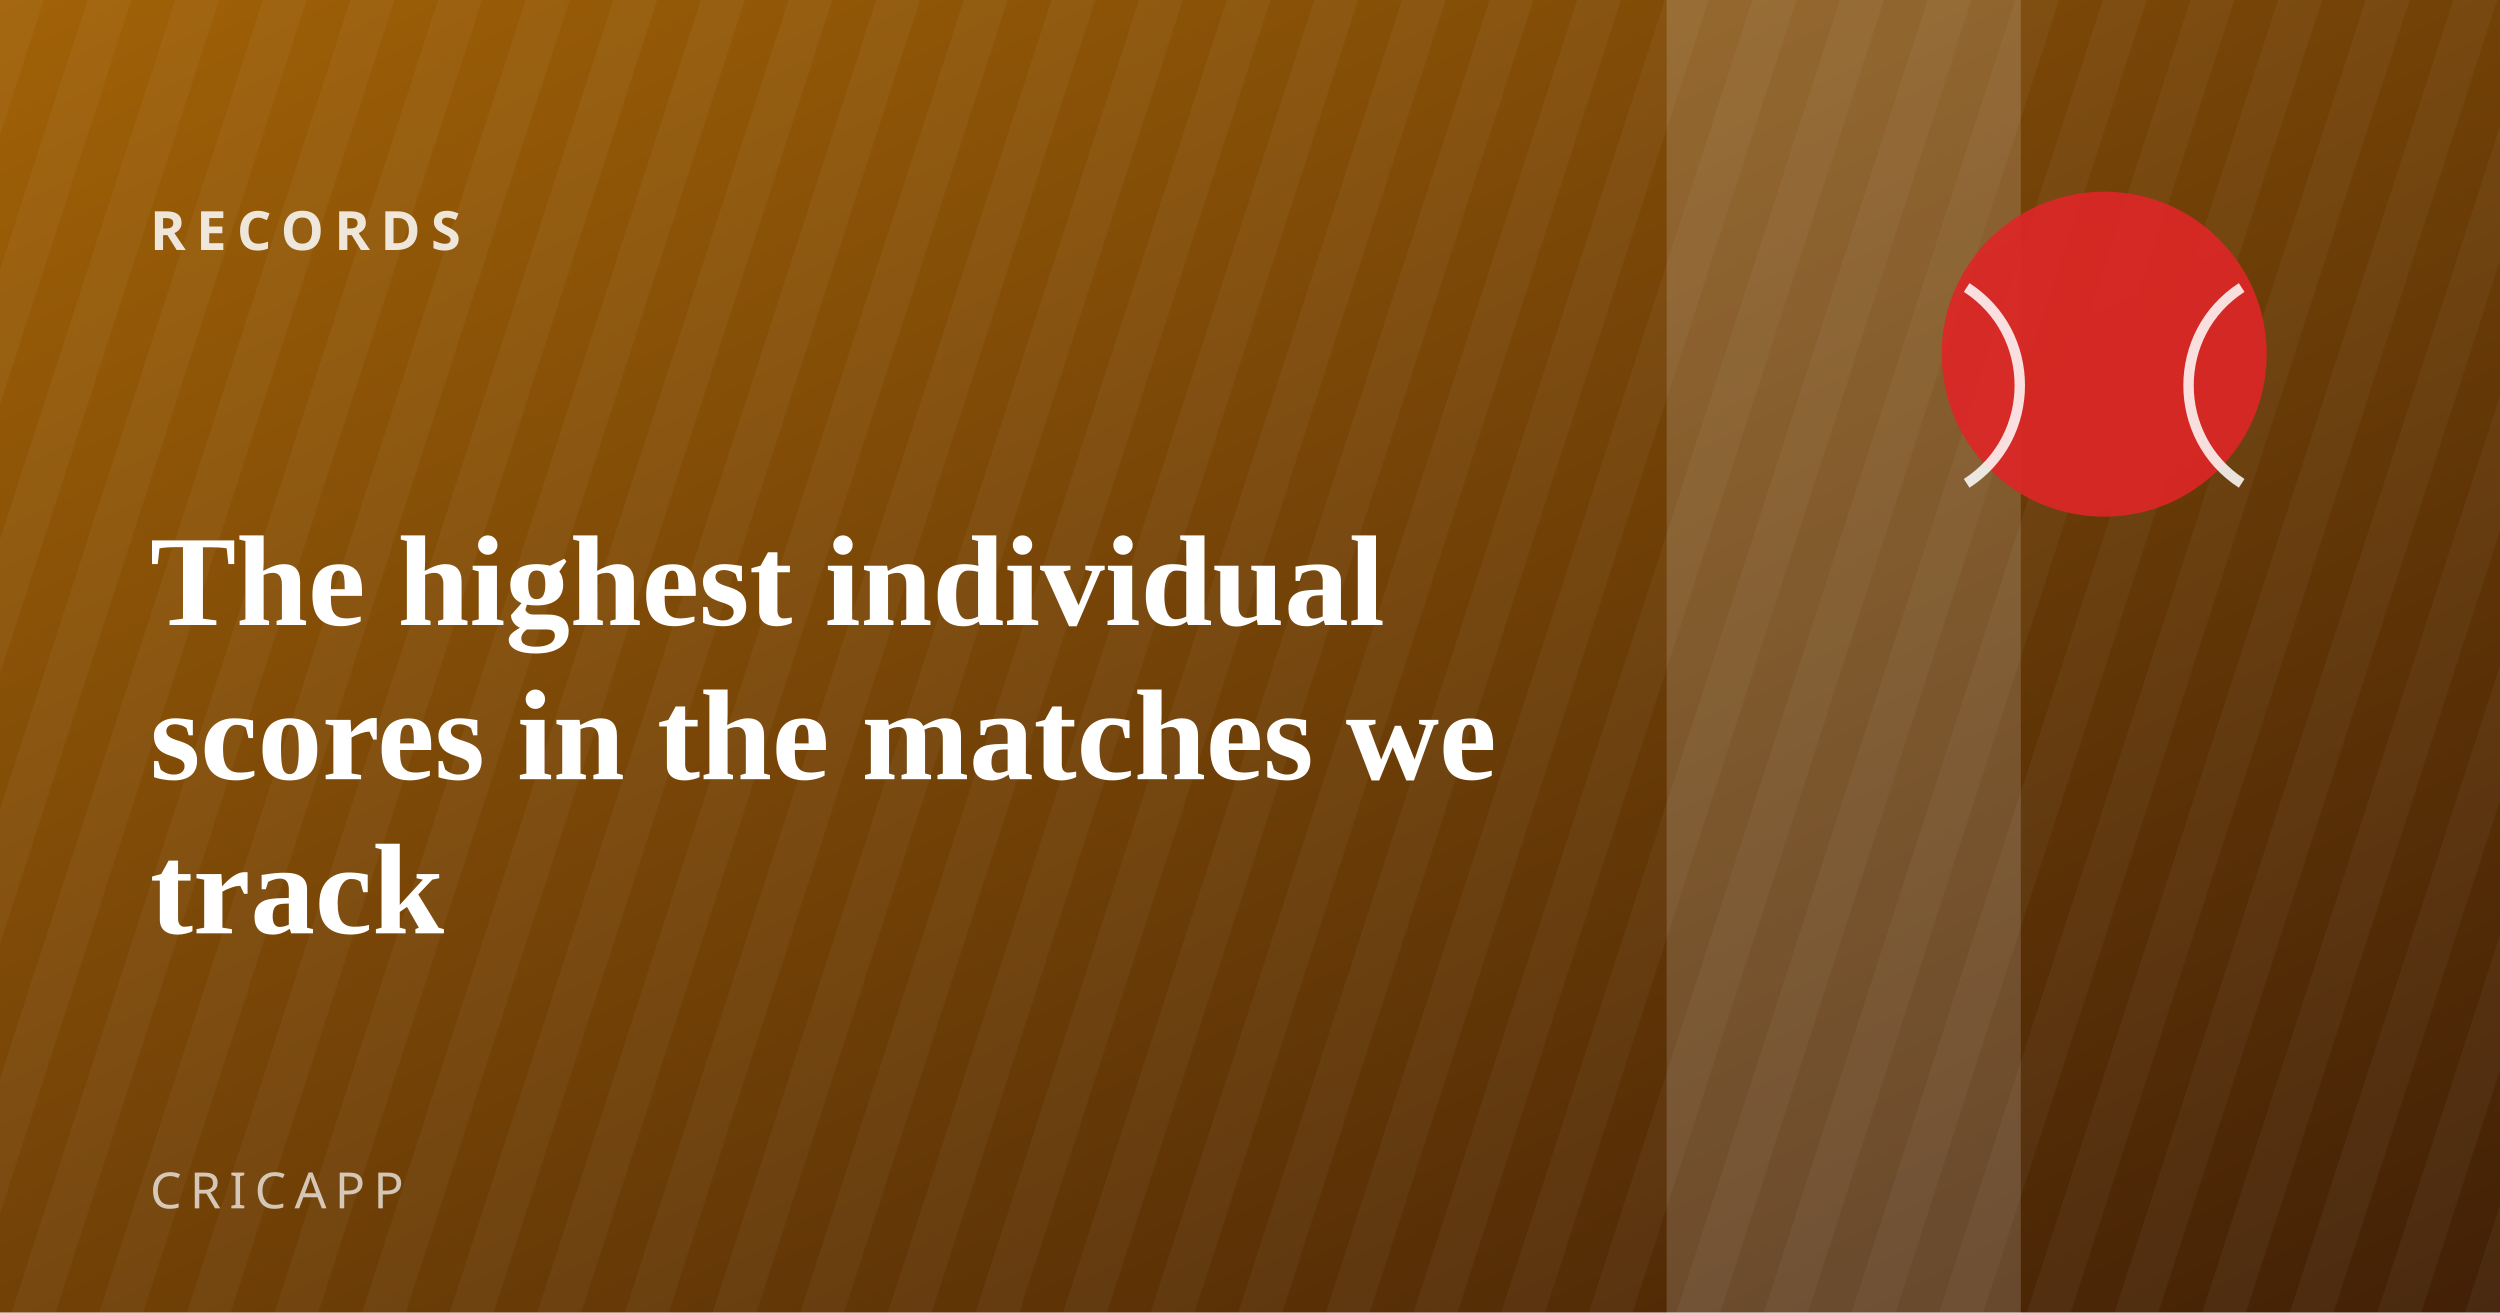
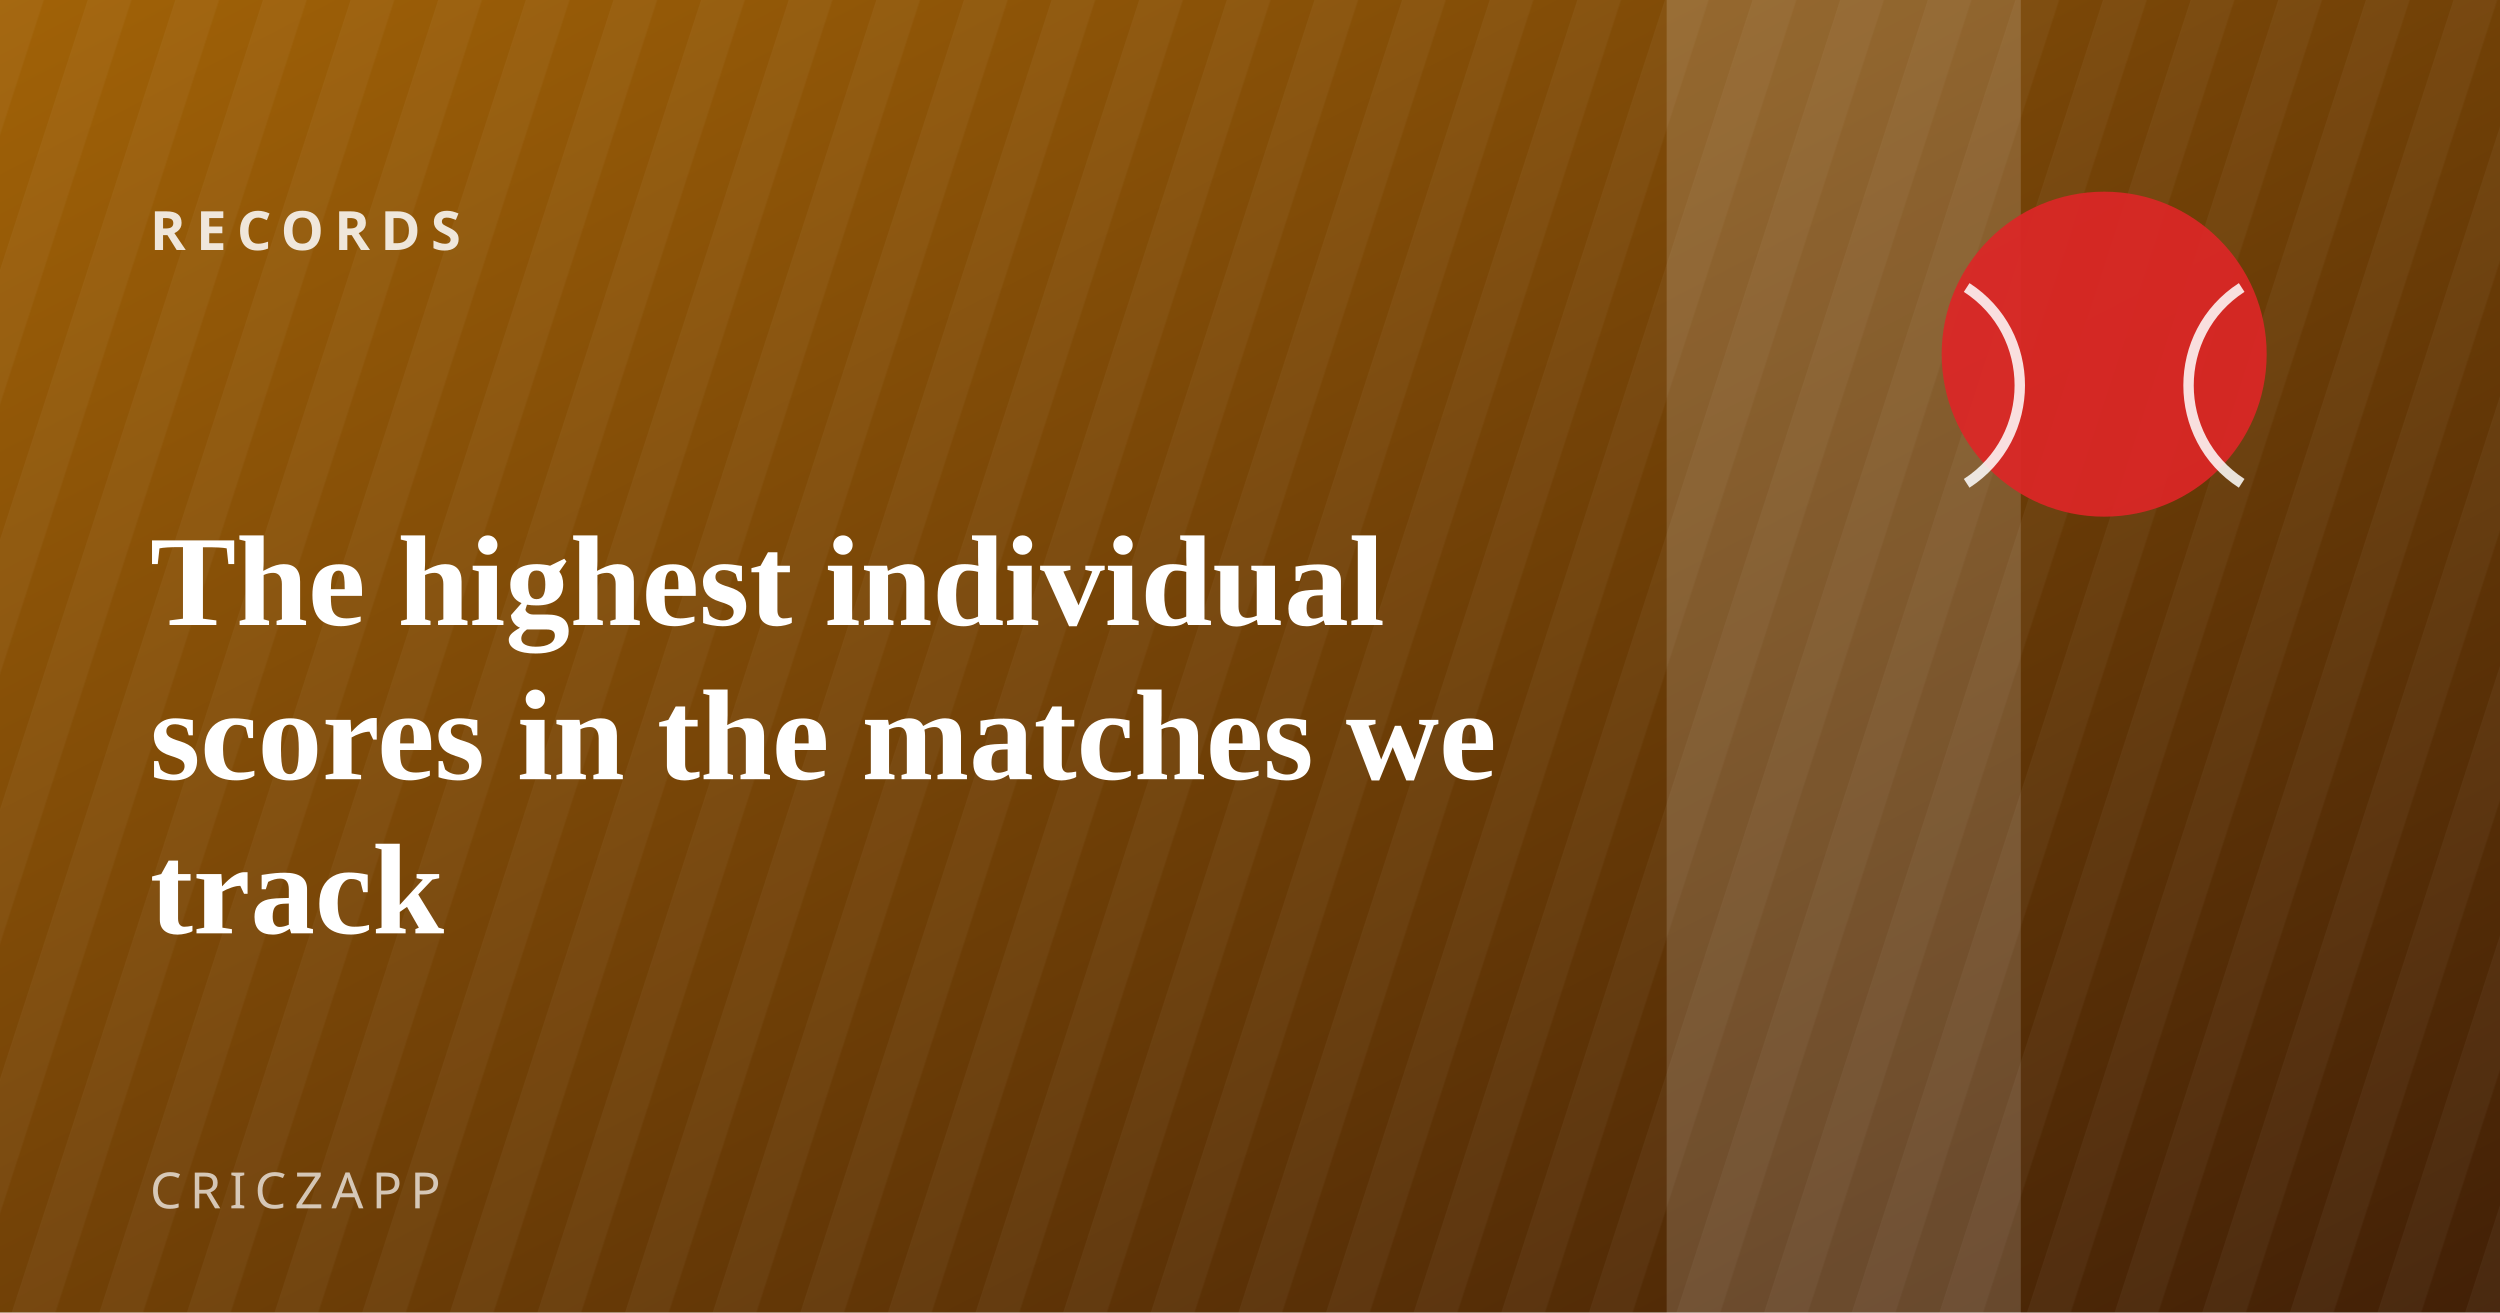
<svg xmlns="http://www.w3.org/2000/svg" viewBox="0 0 1200 630" role="img" aria-label="The highest individual scores in the matches we track">
  <defs>
    <linearGradient id="g" x1="0" y1="0" x2="1" y2="1">
      <stop offset="0" stop-color="#a16207" />
      <stop offset="1" stop-color="#422006" />
    </linearGradient>
    <pattern id="s" width="40" height="40" patternUnits="userSpaceOnUse" patternTransform="rotate(18)">
      <rect width="20" height="40" fill="#ffffff" opacity="0.04" />
    </pattern>
  </defs>
  <rect width="1200" height="630" fill="url(#g)" />
  <rect width="1200" height="630" fill="url(#s)" />
  <g opacity="0.16">
    <rect x="800" y="-40" width="170" height="760" rx="14" fill="#fff" />
    <rect x="858" y="40" width="54" height="8" fill="#fff" />
    <rect x="858" y="560" width="54" height="8" fill="#fff" />
  </g>
  <circle cx="1010" cy="170" r="78" fill="#dc2626" opacity="0.92" />
  <path d="M944 138c34 22 34 72 0 94M1076 138c-34 22-34 72 0 94" stroke="#fff" stroke-width="5" fill="none" opacity="0.85" />
  <text x="72" y="120" font-family="system-ui, sans-serif" font-size="26" font-weight="700" letter-spacing="5" fill="#ffffff" opacity="0.85">RECORDS</text>
  <text x="72" y="300" font-family="Georgia, 'Times New Roman', serif" font-size="62" font-weight="700" fill="#ffffff">The highest individual</text>
  <text x="72" y="374" font-family="Georgia, 'Times New Roman', serif" font-size="62" font-weight="700" fill="#ffffff">scores in the matches we</text>
  <text x="72" y="448" font-family="Georgia, 'Times New Roman', serif" font-size="62" font-weight="700" fill="#ffffff">track</text>
-   <text x="72" y="580" font-family="system-ui, sans-serif" font-size="24" letter-spacing="4" fill="#ffffff" opacity="0.7">CRICAPP</text>
+   <text x="72" y="580" font-family="system-ui, sans-serif" font-size="24" letter-spacing="4" fill="#ffffff" opacity="0.7">CRICZAPP</text>
</svg>
